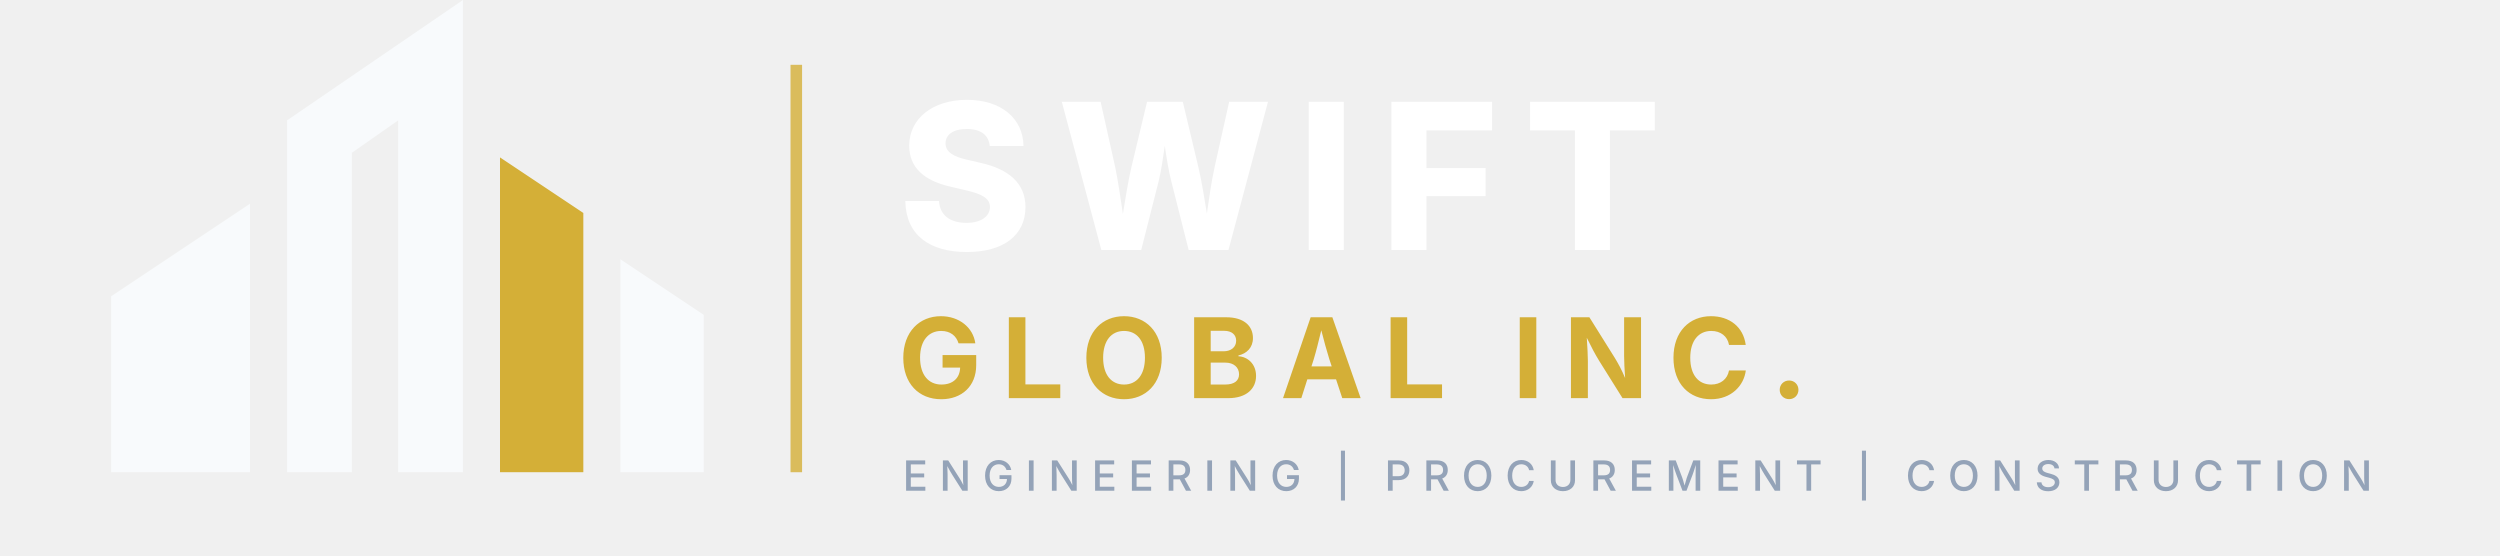
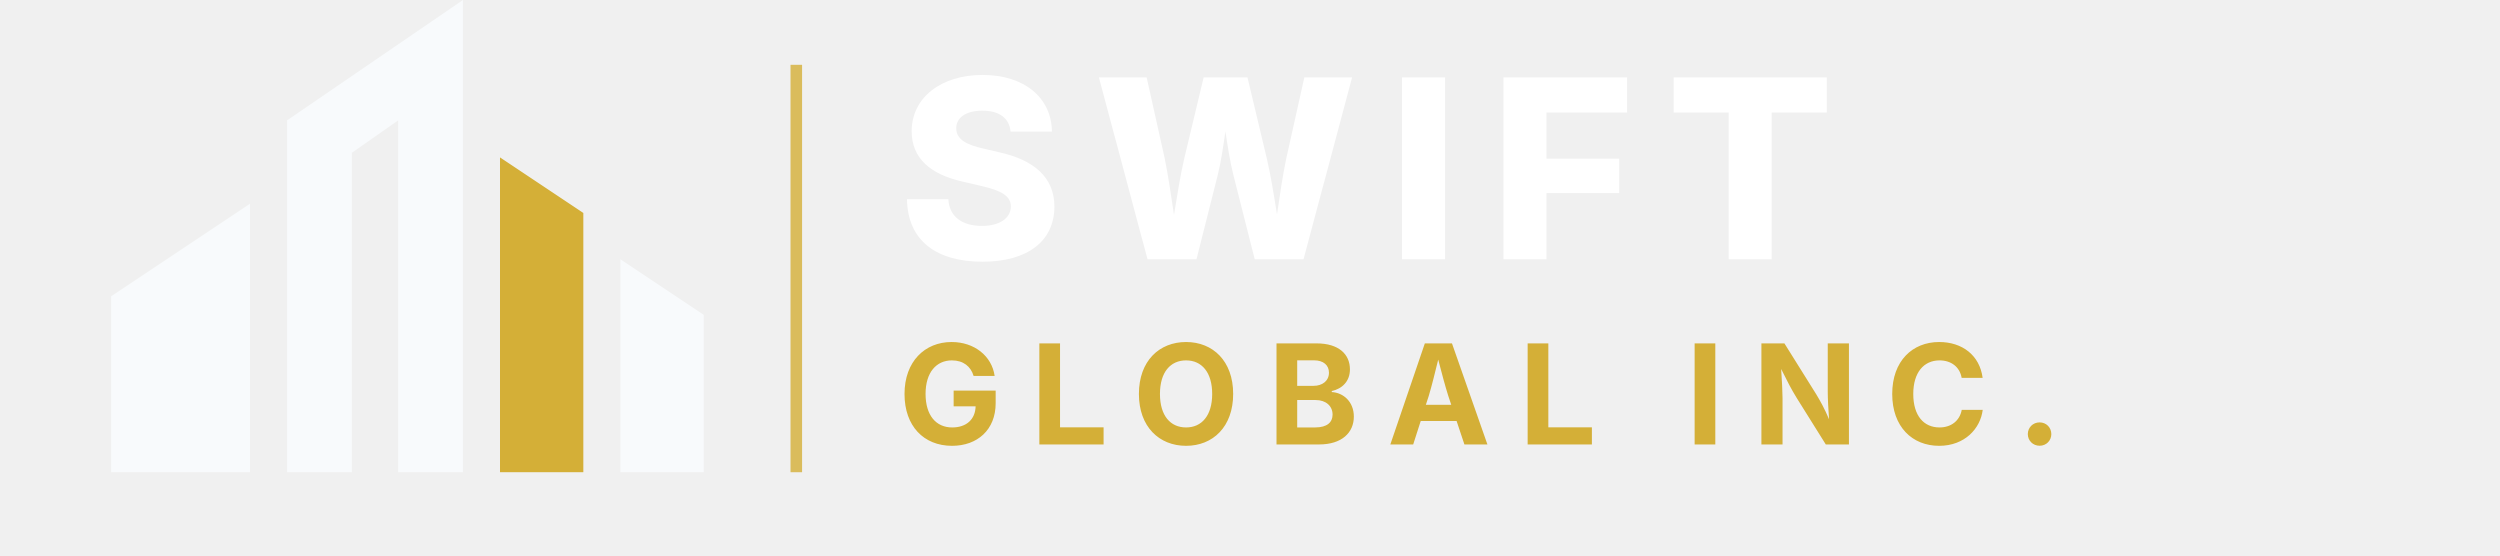
<svg xmlns="http://www.w3.org/2000/svg" viewBox="0 0 540 120" fill="none" class="w-auto h-full">
  <g id="mark">
    <path d="M24 102 L24 64 L54 44 L54 102 Z" fill="#F8FAFC" />
    <path d="M62 102 L62 26 L100 0 L100 102 L86 102 L86 26 L76 33 L76 102 Z" fill="#F8FAFC" />
    <path d="M108 102 L108 34 L126 46 L126 102 Z" fill="#D4AF37" />
    <path d="M134 102 L134 56 L152 68 L152 102 Z" fill="#F8FAFC" />
  </g>
  <line x1="172" y1="14" x2="172" y2="102" stroke="#D4AF37" stroke-width="2.5" stroke-opacity="0.8" />
  <g id="brand-text">
-     <text x="194" y="54" font-family="'Plus Jakarta Sans', 'Inter', -apple-system, BlinkMacSystemFont, sans-serif" font-size="44" font-weight="800" letter-spacing="0.12em" fill="#FFFFFF">SWIFT</text>
-     <text x="194" y="86" font-family="'Plus Jakarta Sans', 'Inter', -apple-system, BlinkMacSystemFont, sans-serif" font-size="24" font-weight="700" letter-spacing="0.18em" fill="#D4AF37">GLOBAL INC.</text>
-     <text x="195" y="106" font-family="'Plus Jakarta Sans', 'Inter', -apple-system, BlinkMacSystemFont, sans-serif" font-size="9" font-weight="500" letter-spacing="0.28em" fill="#94A3B8">ENGINEERING  |  PROCUREMENT  |  CONSTRUCTION</text>
+     <text x="194" y="56" font-family="'Plus Jakarta Sans', 'Inter', -apple-system, BlinkMacSystemFont, sans-serif" font-size="54" font-weight="800" letter-spacing="0.12em" fill="#FFFFFF">SWIFT</text>
+     <text x="194" y="96" font-family="'Plus Jakarta Sans', 'Inter', -apple-system, BlinkMacSystemFont, sans-serif" font-size="30" font-weight="700" letter-spacing="0.20em" fill="#D4AF37">GLOBAL INC.</text>
  </g>
</svg>
